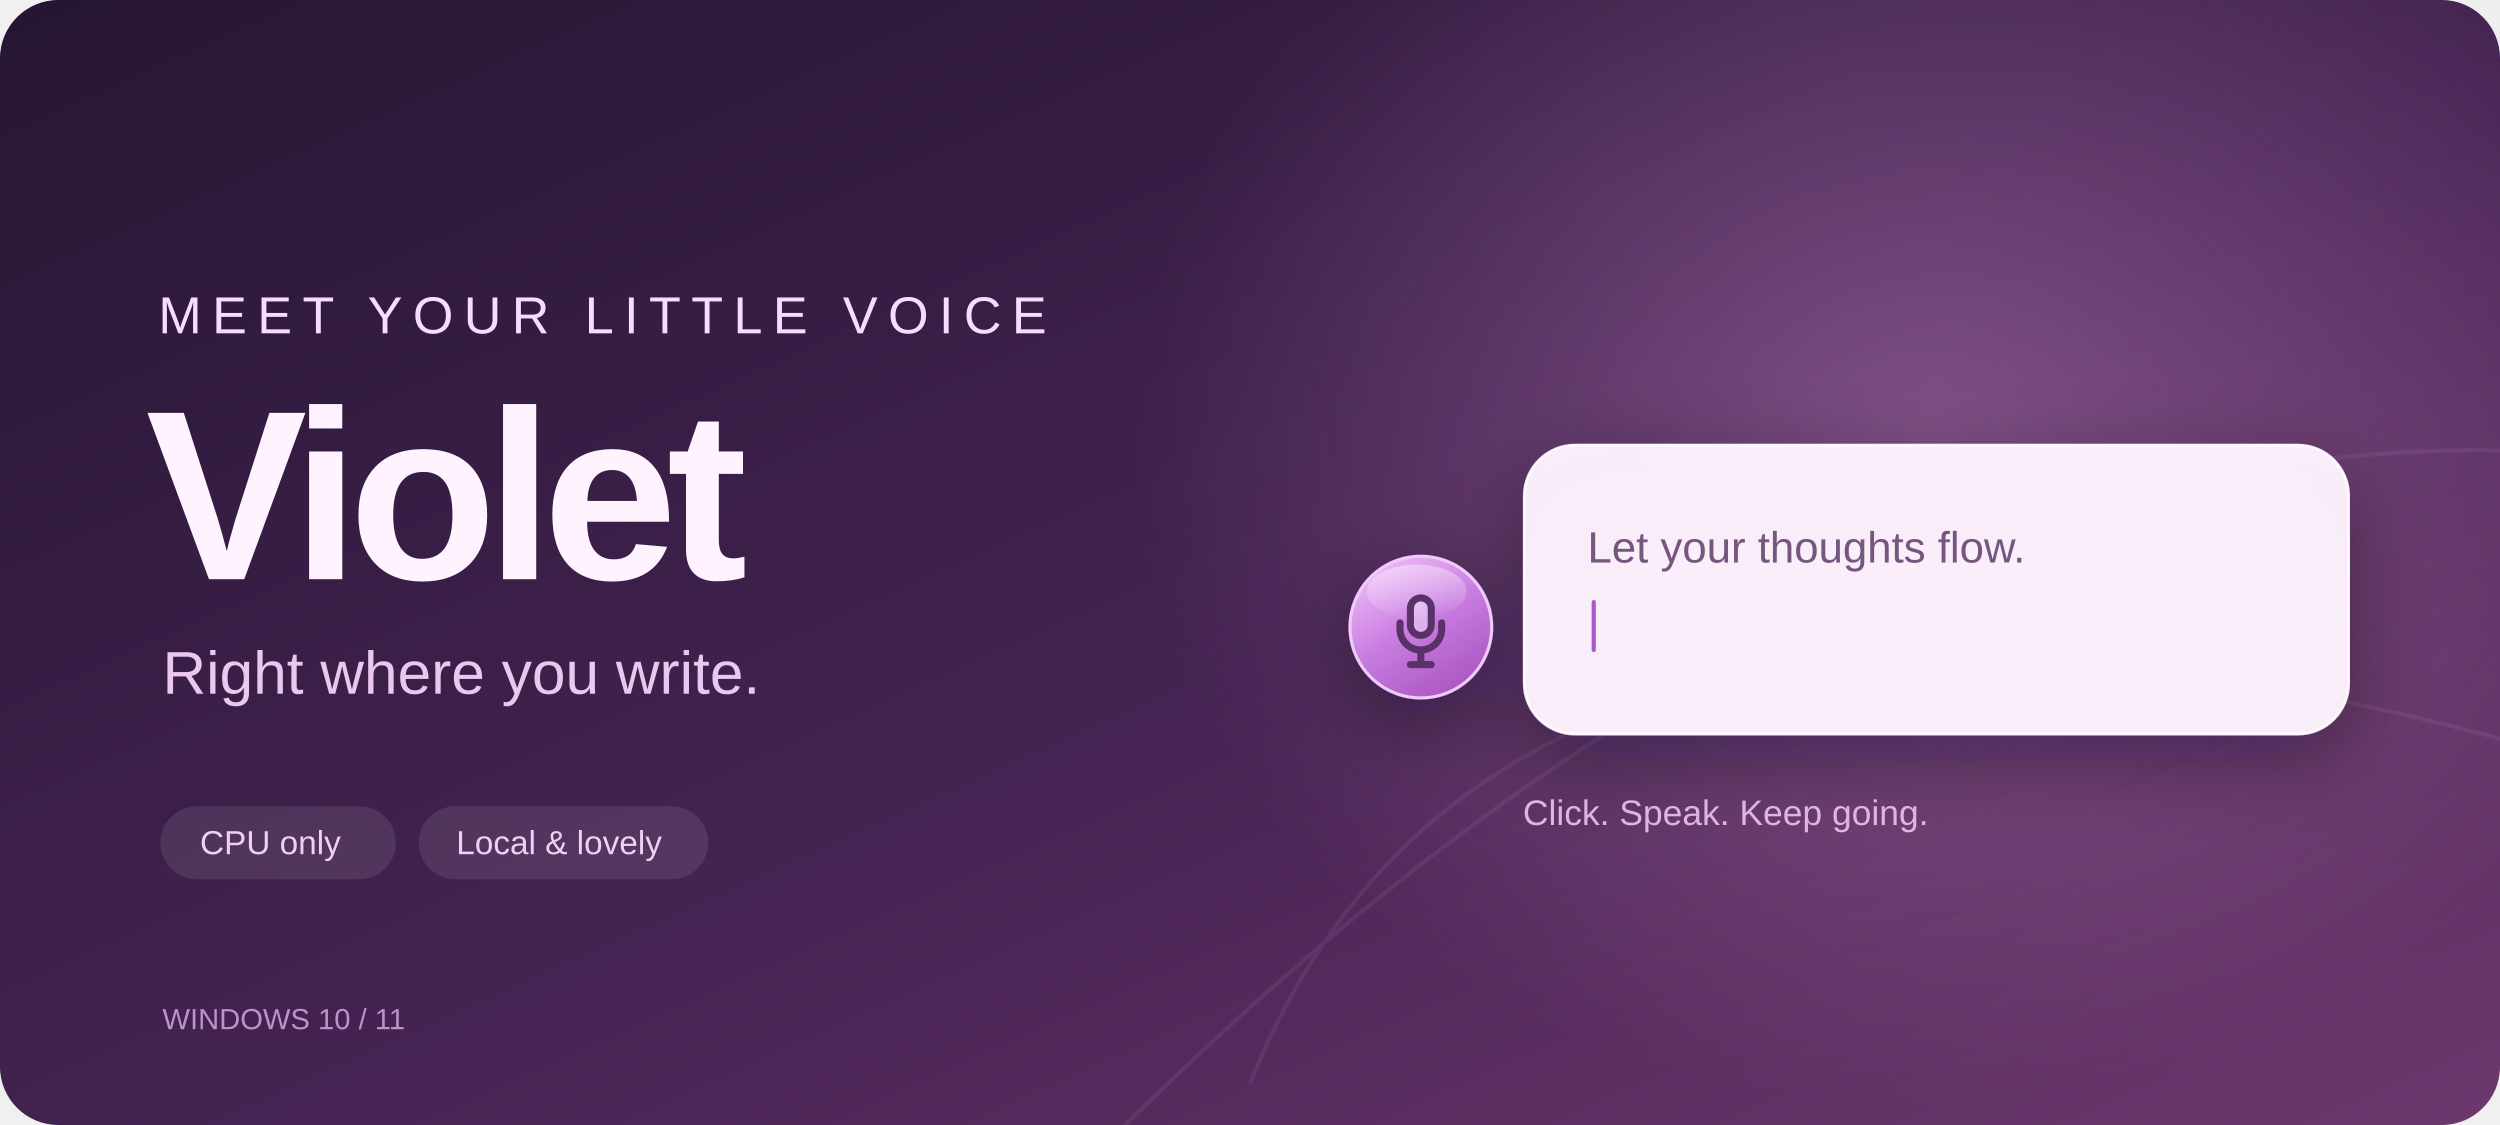
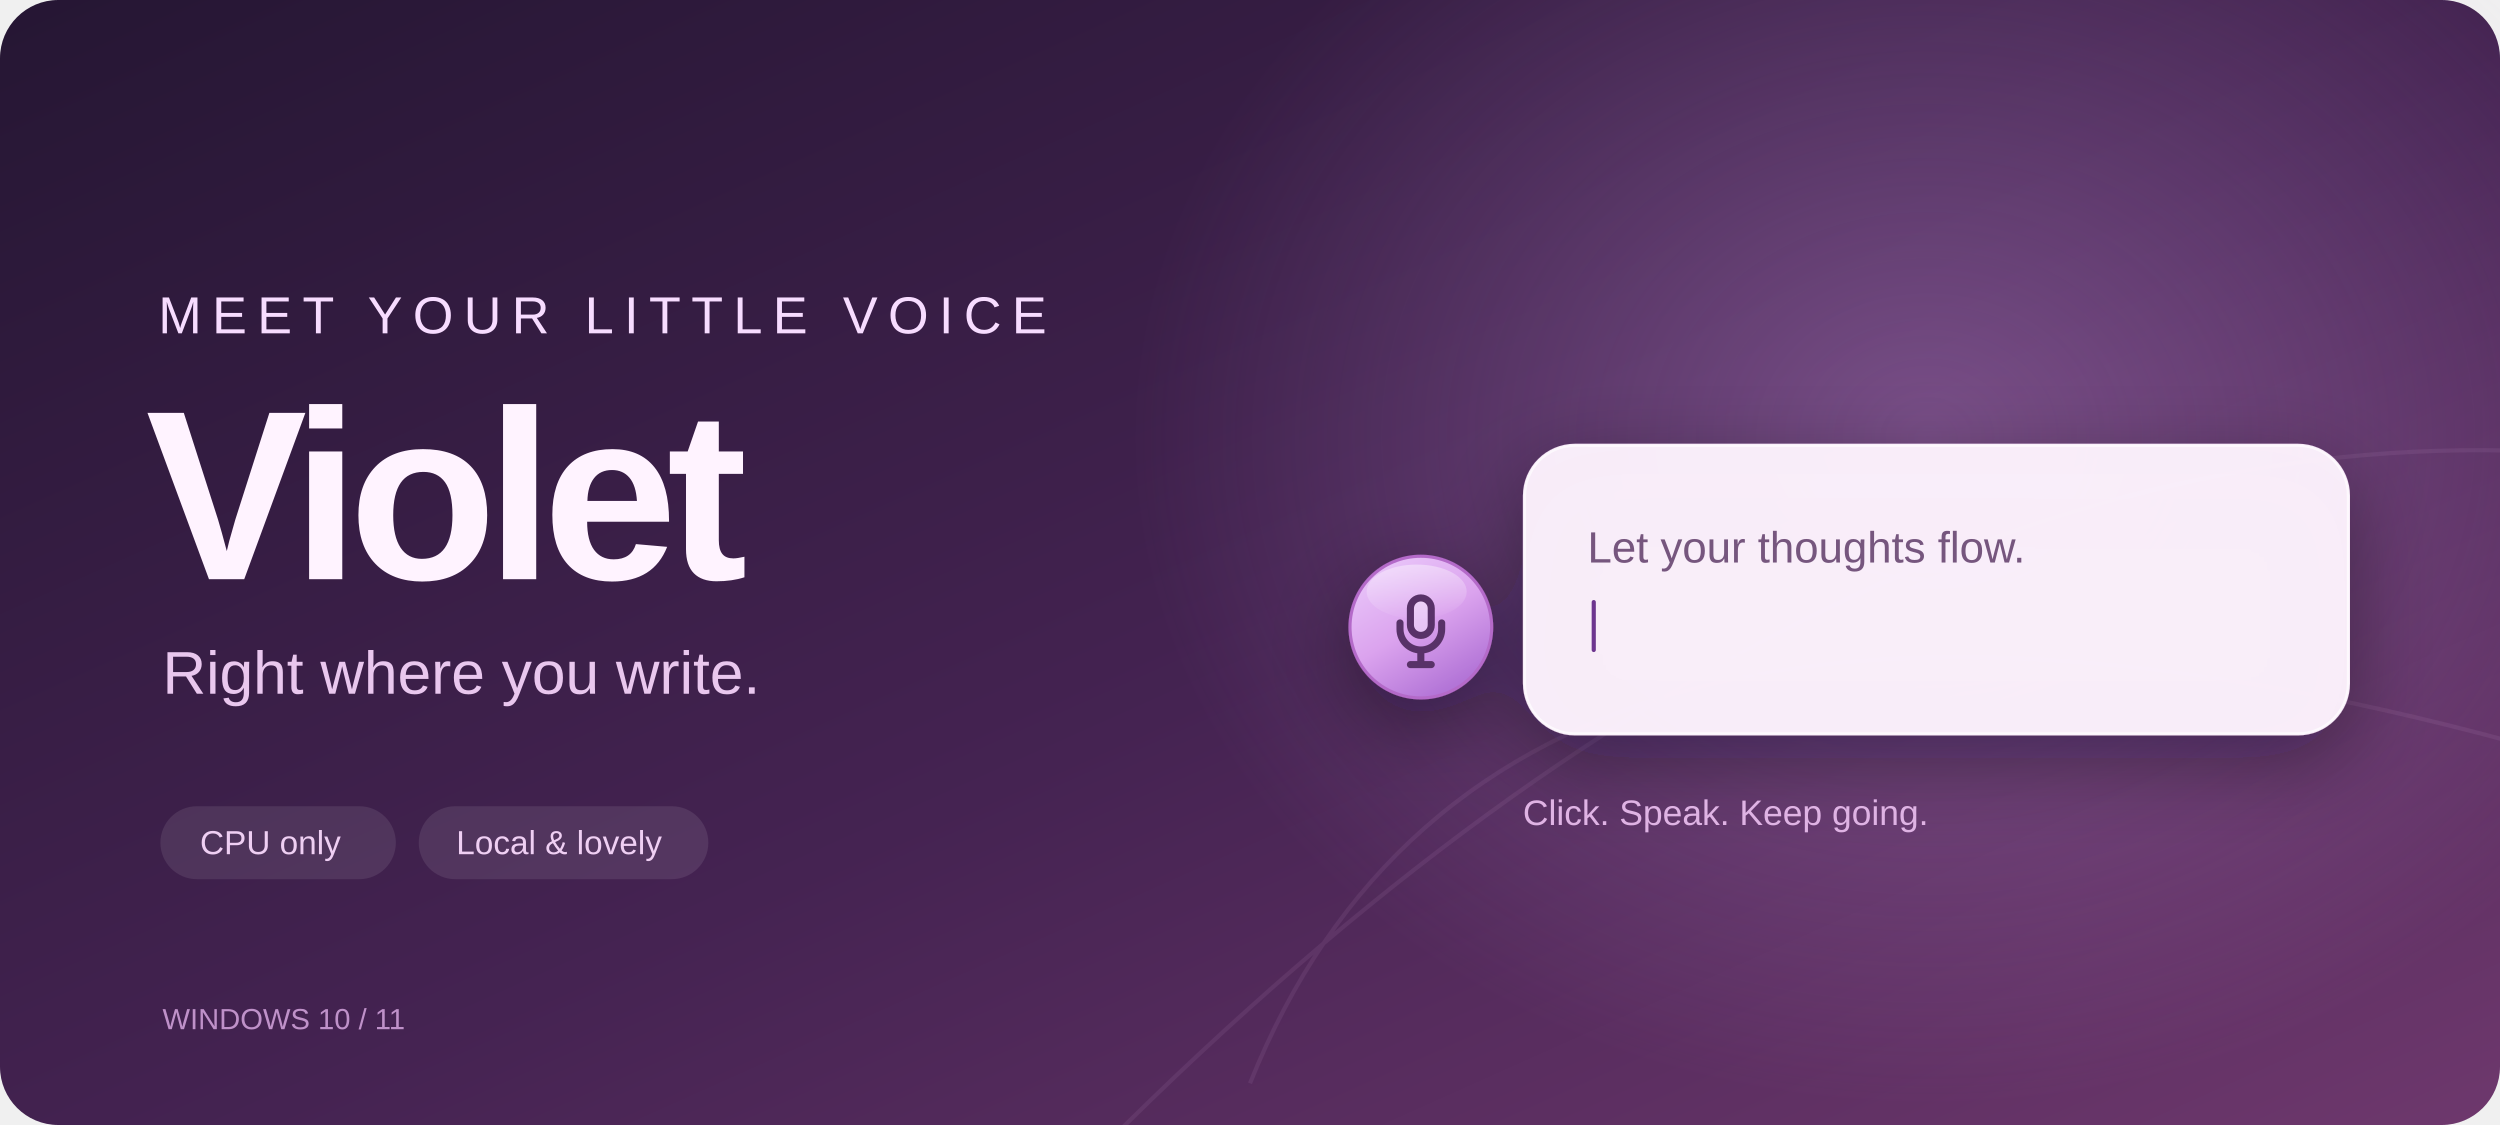
<svg xmlns="http://www.w3.org/2000/svg" width="1200" height="540" viewBox="0 0 1200 540" role="img" aria-labelledby="title desc">
  <defs>
    <linearGradient id="bg" x1="0" y1="0" x2="1" y2="1">
      <stop stop-color="#251633" />
      <stop offset=".55" stop-color="#452352" />
      <stop offset="1" stop-color="#6e386d" />
    </linearGradient>
    <radialGradient id="glow">
-       <stop stop-color="#eda7e8" stop-opacity=".34" />
-       <stop offset="1" stop-color="#eda7e8" stop-opacity="0" />
+       <stop stop-color="#dba3ee" stop-opacity=".34" />
+       <stop offset="1" stop-color="#dba3ee" stop-opacity="0" />
    </radialGradient>
    <linearGradient id="orb" x1=".2" y1="0" x2=".8" y2="1">
-       <stop stop-color="#f0bef9" />
-       <stop offset=".48" stop-color="#c87ce0" />
-       <stop offset="1" stop-color="#a853bf" />
+       <stop stop-color="#eac8fa" />
+       <stop offset=".48" stop-color="#dba3ee" />
+       <stop offset="1" stop-color="#aa6ad2" />
    </linearGradient>
    <linearGradient id="glass" x1="0" y1="0" x2=".1" y2="1">
      <stop stop-color="#fff" stop-opacity=".85" />
      <stop offset="1" stop-color="#fff" stop-opacity=".08" />
    </linearGradient>
    <filter id="shadow" x="-80%" y="-80%" width="260%" height="260%">
      <feDropShadow dx="0" dy="12" stdDeviation="20" flood-color="#10091d" flood-opacity=".4" />
    </filter>
  </defs>
  <rect width="1200" height="540" rx="28" fill="url(#bg)" />
  <ellipse cx="925" cy="210" rx="380" ry="320" fill="url(#glow)" />
  <path d="M600 520Q720 220 1220 360M530 550Q900 180 1260 220" fill="none" stroke="#f9c5f6" stroke-opacity=".08" stroke-width="2" />
  <g font-family="Segoe UI, Arial, sans-serif">
    <text x="76" y="160" fill="#f7dcff" font-size="25" font-weight="500" letter-spacing="5">MEET YOUR LITTLE VOICE</text>
    <text x="70" y="278" fill="#fff3ff" font-size="116" font-weight="650" letter-spacing="-5">Violet</text>
    <text x="78" y="333" fill="#e9c7ee" font-size="29">Right where you write.</text>
    <g font-size="16" fill="#efcff3">
      <rect x="77" y="387" width="113" height="35" rx="17.5" fill="#ffffff" fill-opacity=".09" />
      <text x="96" y="410">CPU only</text>
      <rect x="201" y="387" width="139" height="35" rx="17.5" fill="#ffffff" fill-opacity=".09" />
      <text x="219" y="410">Local &amp; lovely</text>
    </g>
    <g filter="url(#shadow)">
      <rect x="731" y="213" width="397" height="140" rx="25" fill="#fff5ff" fill-opacity=".95" />
      <rect x="732" y="214" width="395" height="138" rx="24" fill="none" stroke="#ffffff" stroke-opacity=".65" />
      <text x="762" y="270" fill="#76567e" font-size="21">Let your thoughts flow.</text>
-       <rect x="764" y="288" width="2" height="25" rx="1" fill="#ac58c6" />
-       <circle cx="682" cy="301" r="34" fill="url(#orb)" stroke="#f1c9fa" stroke-width="1.5" />
+       <rect x="764" y="288" width="2" height="25" rx="1" fill="#6d368f" />
+       <circle cx="682" cy="301" r="34" fill="url(#orb)" stroke="#b46ac9" stroke-width="1.5" />
      <ellipse cx="680" cy="284" rx="24" ry="13" fill="url(#glass)" opacity=".5" />
      <g fill="none" stroke="#593267" stroke-width="3.4" stroke-linecap="round">
        <rect x="677" y="287" width="10" height="18" rx="5" fill="#faf0ff" fill-opacity=".45" />
        <path d="M672 299v3a10 10 0 0 0 20 0v-3M682 312v7m-5 0h10" />
      </g>
    </g>
    <text x="731" y="396" fill="#dfb3e4" font-size="17">Click. Speak. Keep going.</text>
    <text x="78" y="494" fill="#bf91c9" font-size="14">WINDOWS 10 / 11</text>
  </g>
</svg>
